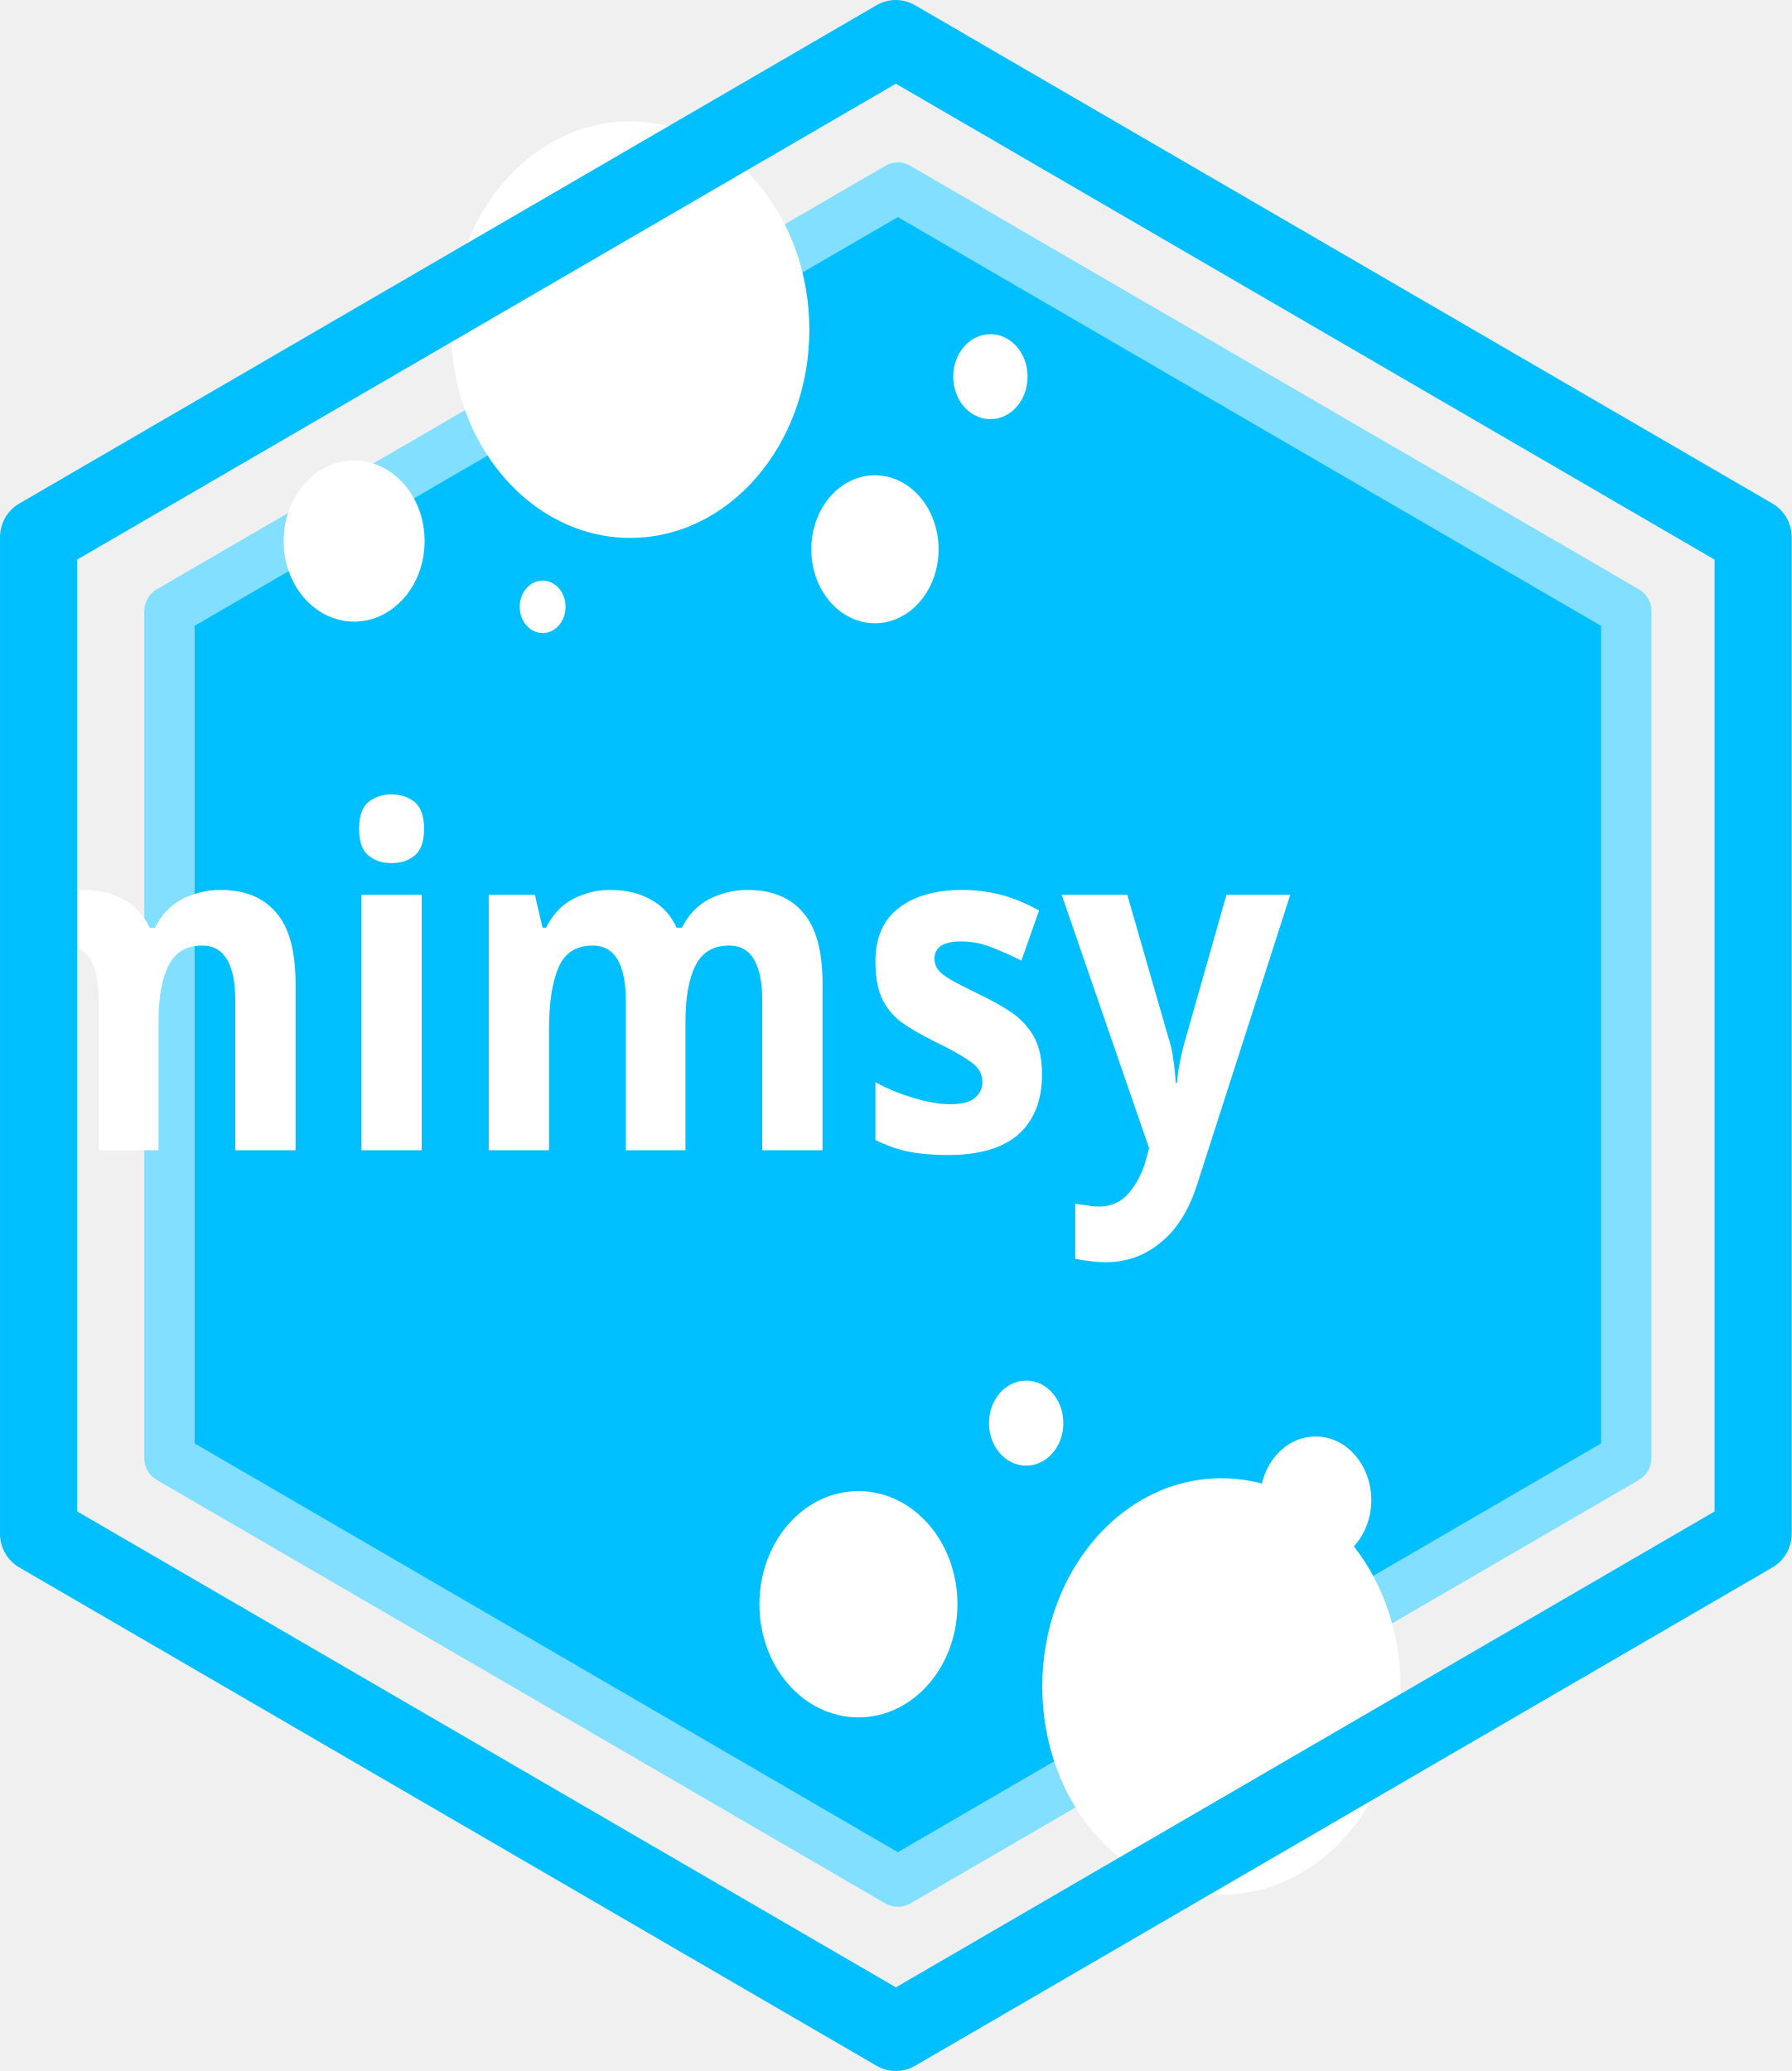
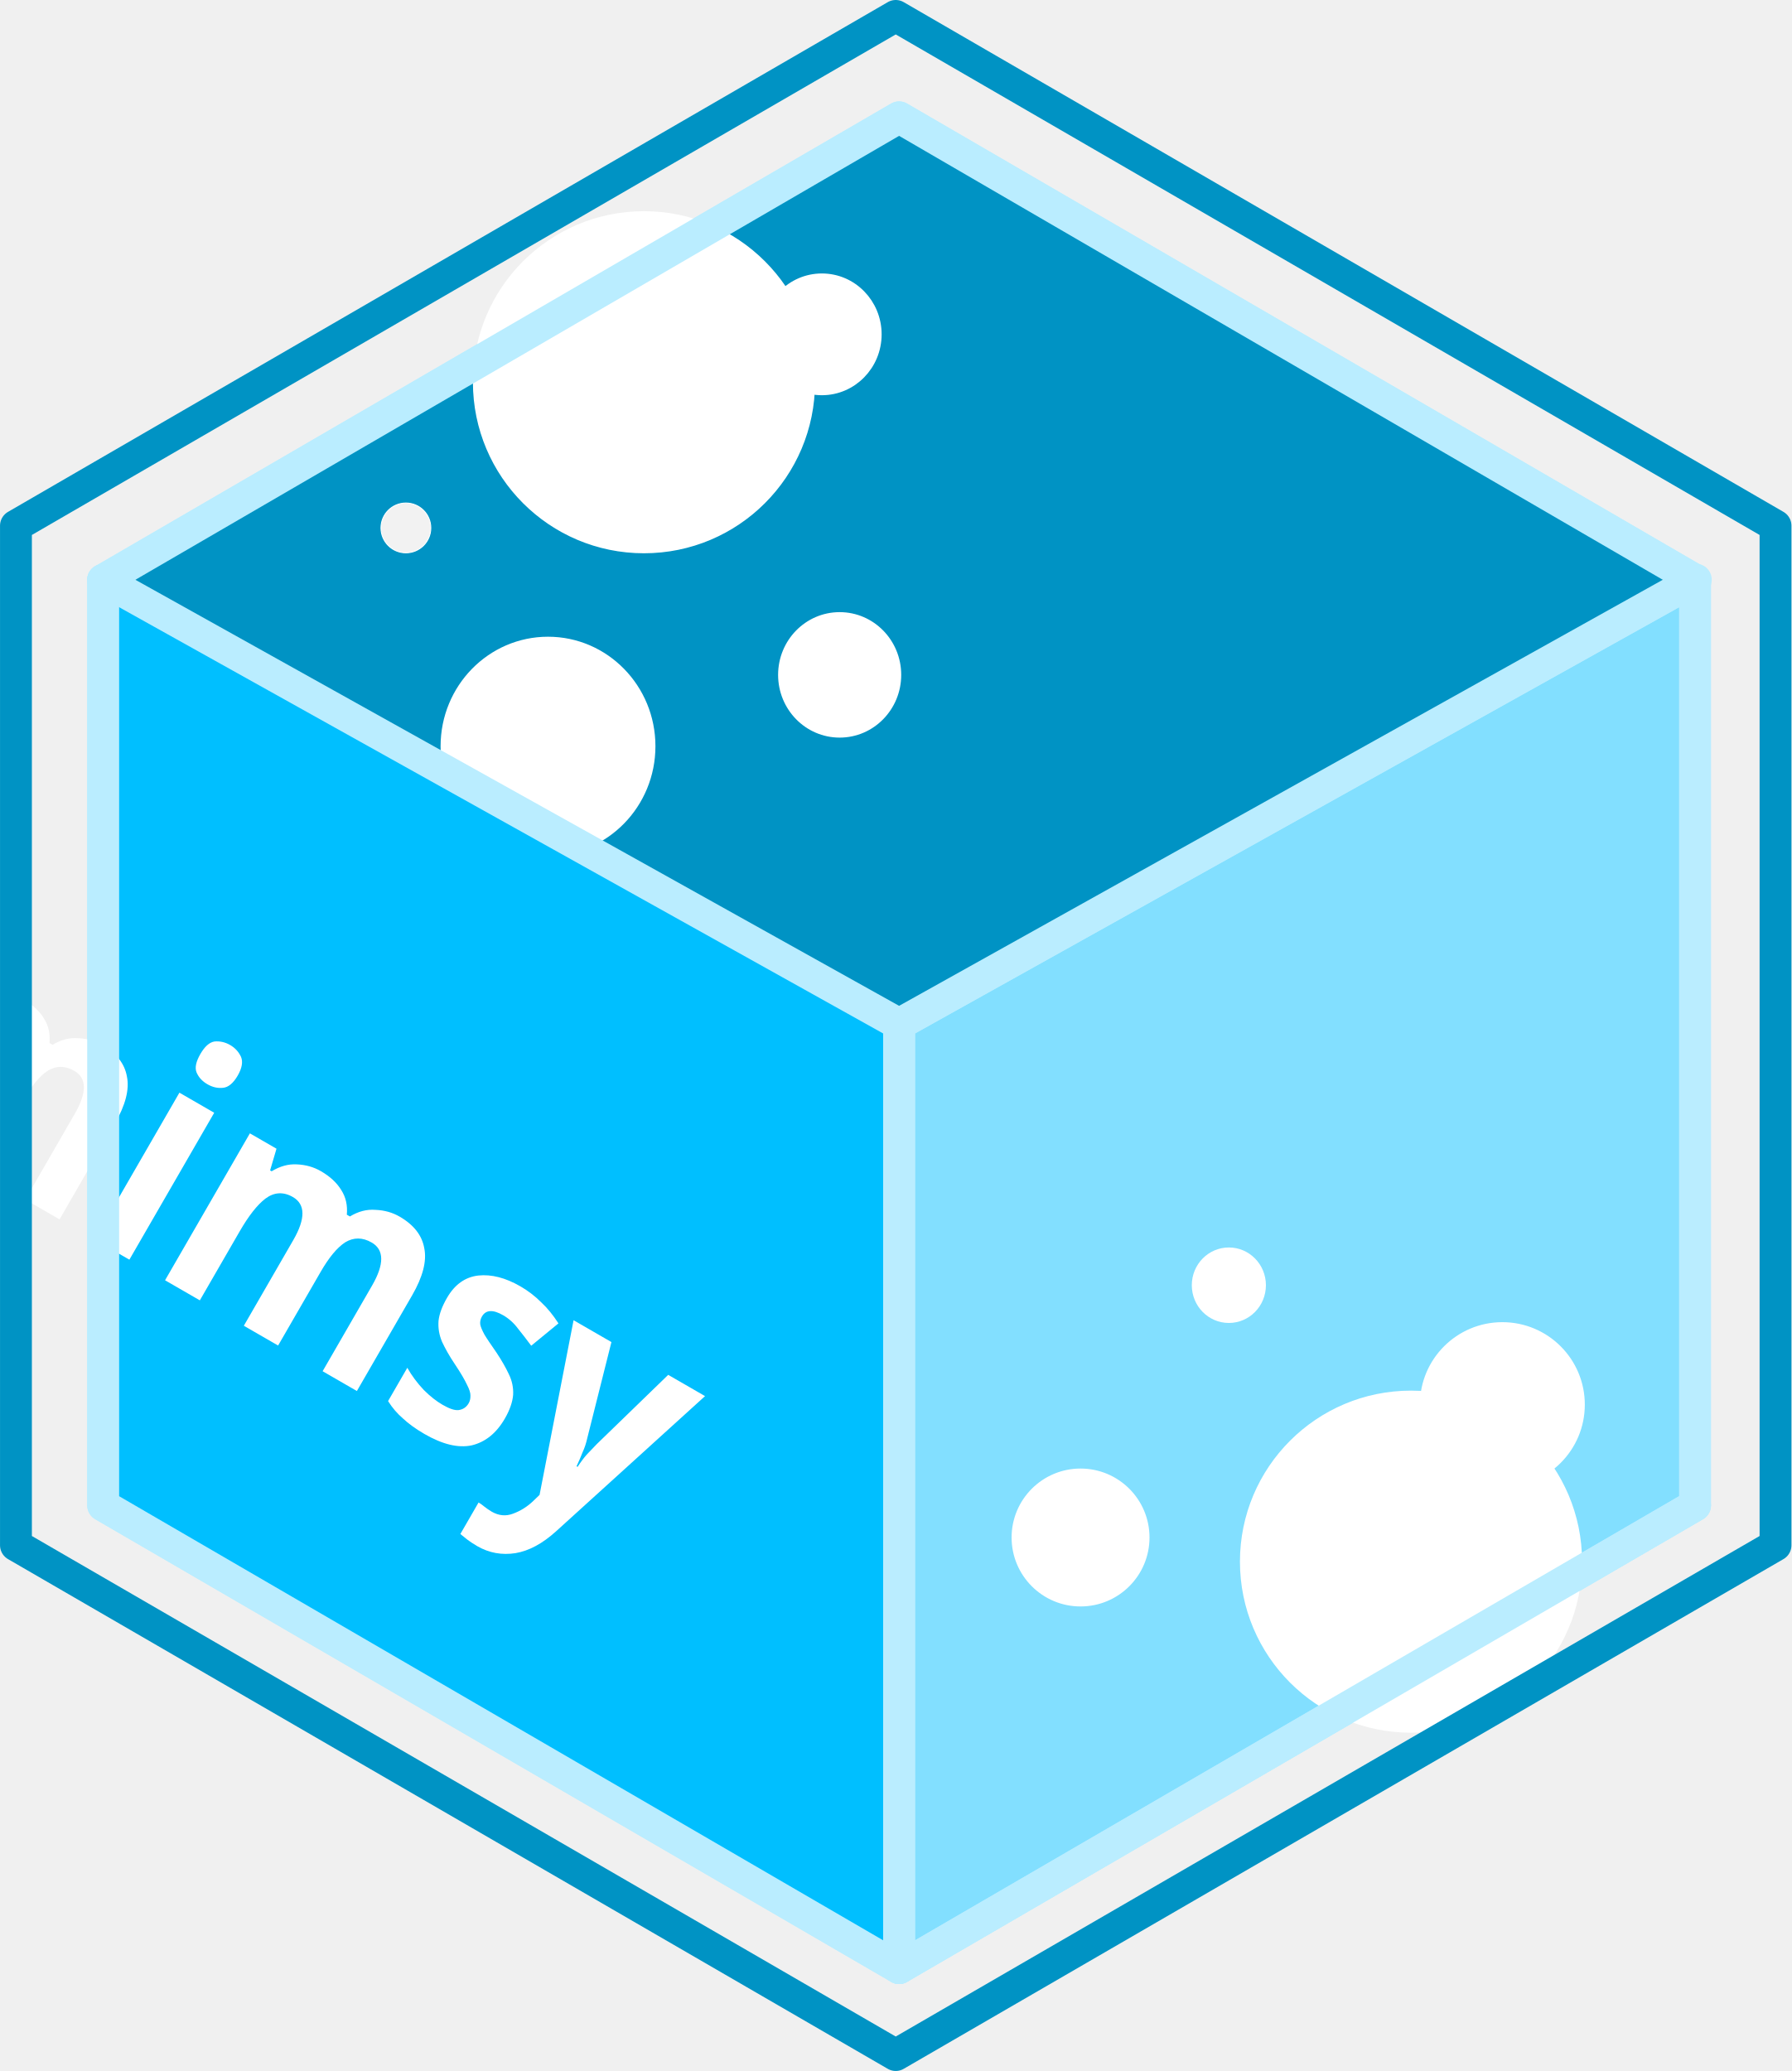
- <svg xmlns="http://www.w3.org/2000/svg" xmlns:ns1="http://www.openswatchbook.org/uri/2009/osb" width="43.945mm" height="50.8mm" viewBox="0 0 43.945 50.8" version="1.1" id="svg8">
+ <svg xmlns="http://www.w3.org/2000/svg" xmlns:ns1="http://www.openswatchbook.org/uri/2009/osb" width="43.944mm" height="50.806mm" viewBox="0 0 43.944 50.806" version="1.1" id="svg8">
  <defs id="defs2">
    <marker orient="auto" refY="0" refX="0" id="DiamondS" style="overflow:visible">
      <path id="path6477" d="M 0,-7.071 -7.071,0 0,7.071 7.071,0 Z" style="fill:#ff0000;fill-opacity:1;fill-rule:evenodd;stroke:#bababa;stroke-width:1pt;stroke-opacity:1" transform="scale(0.2)" />
    </marker>
    <marker orient="auto" refY="0" refX="0" id="marker7008" style="overflow:visible">
      <path id="path7006" d="M -5,-5 V 5 H 5 V -5 Z" style="fill:#ff0000;fill-opacity:1;fill-rule:evenodd;stroke:#bababa;stroke-width:1pt;stroke-opacity:1" transform="scale(0.2)" />
    </marker>
    <marker orient="auto" refY="0" refX="0" id="SquareS" style="overflow:visible">
      <path id="path6468" d="M -5,-5 V 5 H 5 V -5 Z" style="fill:#ff0000;fill-opacity:1;fill-rule:evenodd;stroke:#bababa;stroke-width:1pt;stroke-opacity:1" transform="scale(0.2)" />
    </marker>
    <marker orient="auto" refY="0" refX="0" id="SquareL" style="overflow:visible">
      <path id="path6462" d="M -5,-5 V 5 H 5 V -5 Z" style="fill:#ff0000;fill-opacity:1;fill-rule:evenodd;stroke:#bababa;stroke-width:1pt;stroke-opacity:1" transform="scale(0.8)" />
    </marker>
    <linearGradient id="linearGradient6041" ns1:paint="solid">
      <stop style="stop-color:#ff0000;stop-opacity:1;" offset="0" id="stop6039" />
    </linearGradient>
  </defs>
-   <g id="layer1" transform="translate(-14.62257,-32.34193)" />
-   <g id="layer3" transform="translate(-14.62257,-32.34193)">
-     <path id="path3717-5" d="m 15.811,69.215 10e-7,-29.752 25.766,-14.876 25.766,14.876 0,29.752 -25.766,14.876 z" style="fill:#00bfff;fill-opacity:1;stroke:#82dfff;stroke-width:1.781;stroke-linecap:round;stroke-linejoin:round;stroke-miterlimit:4;stroke-dasharray:none;stroke-opacity:1;paint-order:markers fill stroke" transform="matrix(0.6933714,0,0,0.6981635,7.816079,19.78292)" />
+   <g id="layer1" transform="translate(-14.57837,-32.40294)" style="display:inline">
+     <path id="path3717-5" d="m 15.811,69.215 10e-7,-29.752 25.766,-14.876 25.766,14.876 0,29.752 -25.766,14.876 z" style="display:inline;fill:#00bfff;fill-opacity:1;stroke:#baedff;stroke-width:1.03;stroke-linecap:round;stroke-linejoin:round;stroke-miterlimit:4;stroke-dasharray:none;stroke-opacity:1;paint-order:markers fill stroke" transform="matrix(0.757738,0,0,0.7629749,5.127806,16.52336)" />
+     <path style="display:inline;fill:#82dfff;fill-opacity:1;stroke:#baedff;stroke-width:0.783;stroke-linecap:round;stroke-linejoin:round;stroke-miterlimit:4;stroke-dasharray:none;stroke-opacity:1" d="m 56.157,46.633 -19.524,10.893 -10e-7,23.157 19.524,-11.35 z" id="path7768" />
  </g>
-   <g id="layer2" style="display:inline" transform="translate(-14.62257,-32.34193)">
-     <text xml:space="preserve" style="font-style:normal;font-variant:normal;font-weight:bold;font-stretch:normal;font-size:9.969px;line-height:2.25;font-family:Ebrima;-inkscape-font-specification:'Ebrima Bold';text-align:center;letter-spacing:0.553px;word-spacing:0px;text-anchor:middle;fill:#ffffff;fill-opacity:1;stroke:none;stroke-width:0.249" x="39.437" y="56.158" id="text4547" transform="scale(0.9273391,1.078354)">
-       <tspan id="tspan4545" x="39.5" y="56.158" style="font-style:normal;font-variant:normal;font-weight:bold;font-stretch:normal;font-size:10.634px;line-height:2.25;font-family:Ebrima;-inkscape-font-specification:'Ebrima Bold';text-align:center;letter-spacing:0.126px;text-anchor:middle;fill:#ffffff;fill-opacity:1;stroke-width:0.249">mimsy</tspan>
+   <g id="layer3" transform="translate(-14.57837,-32.40294)" style="display:inline" />
+   <g id="layer2" style="display:inline" transform="translate(-14.57837,-32.40294)">
+     <g id="g7454" style="display:inline;fill:#0093c4;fill-opacity:1;stroke:#0093c4;stroke-width:0.099;stroke-linecap:round;stroke-linejoin:round;stroke-miterlimit:4;stroke-dasharray:none;stroke-opacity:1" transform="matrix(1.070846,0,0,1.070846,-2.608217,-4.283723)">
+       <path id="path7435" d="M 18.779,47.335 36.645,36.949 54.51,47.335 Z" style="fill:#0093c4;fill-opacity:1;stroke:#0093c4;stroke-width:0.099;stroke-linecap:round;stroke-linejoin:round;stroke-miterlimit:4;stroke-dasharray:none;stroke-opacity:1" />
+       <path id="path7435-3" d="M 18.779,47.335 36.645,57.721 54.51,47.335 Z" style="display:inline;fill:#0093c4;fill-opacity:1;stroke:#0093c4;stroke-width:0.099;stroke-linecap:round;stroke-linejoin:round;stroke-miterlimit:4;stroke-dasharray:none;stroke-opacity:1" />
+     </g>
+     <ellipse style="display:inline;fill:#ffffff;fill-opacity:1;stroke:#ffffff;stroke-width:0.339;stroke-linecap:round;stroke-linejoin:round;stroke-miterlimit:4;stroke-dasharray:none;stroke-opacity:1;paint-order:normal" id="path7080-1-9-7-7" cx="34.739" cy="-40.605" rx="1.296" ry="1.324" transform="scale(1,-1)" />
+     <ellipse style="display:inline;fill:#ffffff;fill-opacity:1;stroke:#ffffff;stroke-width:0.138;stroke-linecap:round;stroke-linejoin:round;stroke-miterlimit:4;stroke-dasharray:none;stroke-opacity:1;paint-order:normal" id="path7080-1-9-7-3-1-4-5-6" cx="47.061" cy="73.476" rx="0.493" ry="0.574" />
+     <ellipse style="display:inline;fill:#ffffff;fill-opacity:1;stroke:#ffffff;stroke-width:0.35;stroke-linecap:round;stroke-linejoin:round;stroke-miterlimit:4;stroke-dasharray:none;stroke-opacity:1;paint-order:normal" id="path7080-1-9-7-7-8" cx="35.175" cy="-48.959" rx="1.335" ry="1.364" transform="scale(1,-1)" />
+     <ellipse style="display:inline;fill:#ffffff;fill-opacity:1;stroke:#ffffff;stroke-width:0.21;stroke-linecap:round;stroke-linejoin:round;stroke-miterlimit:4;stroke-dasharray:none;stroke-opacity:1;paint-order:normal" id="path7080-1-9-7-7-8-5" cx="44.722" cy="-63.932" rx="0.804" ry="0.821" transform="scale(1,-1)" />
+     <circle style="display:inline;fill:#f2f2f2;fill-opacity:1;stroke:#ffffff;stroke-width:0.023;stroke-linecap:round;stroke-linejoin:round;stroke-miterlimit:4;stroke-dasharray:none;stroke-dashoffset:0;stroke-opacity:1;paint-order:normal" id="path8060-0-1-9" cx="24.535" cy="45.354" r="0.611" />
+   </g>
+   <g id="layer5" style="display:inline" transform="translate(-14.57837,-32.40294)">
+     <circle style="display:inline;fill:#ffffff;fill-opacity:1;stroke:#ffffff;stroke-width:0.156;stroke-linecap:round;stroke-linejoin:round;stroke-miterlimit:4;stroke-dasharray:none;stroke-dashoffset:0;stroke-opacity:1;paint-order:normal" id="path8060" cx="30.375" cy="41.78" r="4.118" />
+     <circle style="display:inline;fill:#ffffff;fill-opacity:1;stroke:#ffffff;stroke-width:0.156;stroke-linecap:round;stroke-linejoin:round;stroke-miterlimit:4;stroke-dasharray:none;stroke-dashoffset:0;stroke-opacity:1;paint-order:normal" id="path8060-0" cx="49.19" cy="70.714" r="4.118" />
+     <circle style="display:inline;fill:#ffffff;fill-opacity:1;stroke:#ffffff;stroke-width:0.075;stroke-linecap:round;stroke-linejoin:round;stroke-miterlimit:4;stroke-dasharray:none;stroke-dashoffset:0;stroke-opacity:1;paint-order:normal" id="path8060-0-4" cx="51.431" cy="66.861" r="1.985" />
+     <circle style="display:inline;fill:#ffffff;fill-opacity:1;stroke:#ffffff;stroke-width:0.063;stroke-linecap:round;stroke-linejoin:round;stroke-miterlimit:4;stroke-dasharray:none;stroke-dashoffset:0;stroke-opacity:1;paint-order:normal" id="path8060-0-1" cx="41.084" cy="70.121" r="1.66" />
+     <ellipse style="display:inline;fill:#ffffff;fill-opacity:1;stroke:#ffffff;stroke-width:0.61;stroke-linecap:round;stroke-linejoin:round;stroke-miterlimit:4;stroke-dasharray:none;stroke-opacity:1;paint-order:normal" id="path7080-1-9-7-7-0" cx="28.021" cy="-50.709" rx="2.33" ry="2.381" transform="scale(1,-1)" />
+   </g>
+   <g id="layer4" transform="translate(-14.57837,-32.40294)" style="display:inline">
+     <path style="display:inline;fill:#00bfff;fill-opacity:1;stroke:#9addf3;stroke-width:0.265px;stroke-linecap:butt;stroke-linejoin:miter;stroke-opacity:1" d="m 17.109,46.633 -1e-6,22.7 19.524,11.35 10e-7,-23.157 z" id="path7771" />
+     <text xml:space="preserve" style="font-style:normal;font-variant:normal;font-weight:bold;font-stretch:normal;font-size:9.969px;line-height:2.25;font-family:Ebrima;-inkscape-font-specification:'Ebrima Bold';text-align:center;letter-spacing:0.553px;word-spacing:0px;text-anchor:middle;display:inline;fill:#ffffff;fill-opacity:1;stroke:none;stroke-width:0.249" x="61.523" y="42.61" id="text4547" transform="matrix(0.8030992,0.4636695,-0.5391771,0.9338821,0,0)">
+       <tspan id="tspan4545" x="61.523" y="42.61" style="font-style:normal;font-variant:normal;font-weight:bold;font-stretch:normal;font-size:7.056px;line-height:2.25;font-family:Ebrima;-inkscape-font-specification:'Ebrima Bold';text-align:center;letter-spacing:0px;text-anchor:middle;fill:#ffffff;fill-opacity:1;stroke-width:0.249">mimsy</tspan>
    </text>
-     <ellipse style="fill:#ffffff;fill-opacity:1;stroke:none;stroke-width:1.352;stroke-linecap:round;stroke-linejoin:round;stroke-miterlimit:4;stroke-dasharray:none;stroke-opacity:1;paint-order:normal" id="path7178" cx="30.08" cy="40.428" rx="4.393" ry="5.108" />
-     <ellipse style="fill:#ffffff;fill-opacity:1;stroke:#ffffff;stroke-width:0.224;stroke-linecap:round;stroke-linejoin:round;stroke-miterlimit:4;stroke-dasharray:none;stroke-opacity:1;paint-order:normal" id="path7080-1-9-7-3" cx="39.791" cy="67.25" rx="0.8" ry="0.931" />
-     <ellipse style="display:inline;fill:#ffffff;fill-opacity:1;stroke:none;stroke-width:0.48;stroke-linecap:round;stroke-linejoin:round;stroke-miterlimit:4;stroke-dasharray:none;stroke-opacity:1;paint-order:normal" id="path7178-2" cx="36.082" cy="45.815" rx="1.561" ry="1.815" />
-     <ellipse style="display:inline;fill:#ffffff;fill-opacity:1;stroke:none;stroke-width:1.352;stroke-linecap:round;stroke-linejoin:round;stroke-miterlimit:4;stroke-dasharray:none;stroke-opacity:1;paint-order:normal" id="path7178-7" cx="44.579" cy="73.71" rx="4.393" ry="5.108" />
-     <ellipse style="display:inline;fill:#ffffff;fill-opacity:1;stroke:#ffffff;stroke-width:0.335;stroke-linecap:round;stroke-linejoin:round;stroke-miterlimit:4;stroke-dasharray:none;stroke-opacity:1;paint-order:normal" id="path7080-1-9-7-7" cx="46.891" cy="69.139" rx="1.198" ry="1.394" />
-     <ellipse style="display:inline;fill:#ffffff;fill-opacity:1;stroke:#ffffff;stroke-width:0.224;stroke-linecap:round;stroke-linejoin:round;stroke-miterlimit:4;stroke-dasharray:none;stroke-opacity:1;paint-order:normal" id="path7080-1-9-7-3-1" cx="38.914" cy="41.581" rx="0.8" ry="0.931" />
-     <ellipse style="display:inline;fill:#ffffff;fill-opacity:1;stroke:#ffffff;stroke-width:0.424;stroke-linecap:round;stroke-linejoin:round;stroke-miterlimit:4;stroke-dasharray:none;stroke-opacity:1;paint-order:normal" id="path7080-1-9-7-3-1-8" cx="23.308" cy="45.614" rx="1.517" ry="1.764" />
-     <ellipse style="display:inline;fill:#ffffff;fill-opacity:1;stroke:#ffffff;stroke-width:0.138;stroke-linecap:round;stroke-linejoin:round;stroke-miterlimit:4;stroke-dasharray:none;stroke-opacity:1;paint-order:normal" id="path7080-1-9-7-3-1-4" cx="27.932" cy="47.227" rx="0.493" ry="0.574" />
+     <path style="display:inline;fill:none;stroke:#baedff;stroke-width:0.783;stroke-linecap:round;stroke-linejoin:round;stroke-miterlimit:4;stroke-dasharray:none;stroke-opacity:1" d="m 36.633,57.526 -10e-7,23.157" id="path7493" />
+     <path style="display:inline;fill:none;stroke:#baedff;stroke-width:0.783;stroke-linecap:round;stroke-linejoin:round;stroke-miterlimit:4;stroke-dasharray:none;stroke-opacity:1" d="M 36.633,80.683 56.157,69.333" id="path7497" />
+     <path id="path3717-5-7" d="m 15.811,69.215 10e-7,-29.752 25.766,-14.876 25.766,14.876 0,29.752 -25.766,14.876 z" style="display:inline;fill:none;fill-opacity:1;stroke:#0093c4;stroke-width:0.933;stroke-linecap:round;stroke-linejoin:round;stroke-miterlimit:4;stroke-dasharray:none;stroke-opacity:1;paint-order:markers fill stroke" transform="matrix(-0.8375763,0,0,0.8406327,71.37445,12.12639)" />
+     <path style="display:inline;fill:none;stroke:#baedff;stroke-width:0.783;stroke-linecap:round;stroke-linejoin:round;stroke-miterlimit:4;stroke-dasharray:none;stroke-opacity:1" d="M 17.109,46.633 36.633,35.283 56.157,46.633" id="path7762" />
+     <path style="fill:none;stroke:#baedff;stroke-width:0.783;stroke-linecap:round;stroke-linejoin:round;stroke-miterlimit:4;stroke-dasharray:none;stroke-opacity:1" d="m 17.109,46.633 -1e-6,22.7 19.524,11.35" id="path7773" />
+     <path style="color:#000000;font-style:normal;font-variant:normal;font-weight:normal;font-stretch:normal;font-size:medium;line-height:normal;font-family:sans-serif;font-variant-ligatures:normal;font-variant-position:normal;font-variant-caps:normal;font-variant-numeric:normal;font-variant-alternates:normal;font-feature-settings:normal;text-indent:0;text-align:start;text-decoration:none;text-decoration-line:none;text-decoration-style:solid;text-decoration-color:#000000;letter-spacing:normal;word-spacing:normal;text-transform:none;writing-mode:lr-tb;direction:ltr;text-orientation:mixed;dominant-baseline:auto;baseline-shift:baseline;text-anchor:start;white-space:normal;shape-padding:0;clip-rule:nonzero;display:inline;overflow:visible;visibility:visible;opacity:1;isolation:auto;mix-blend-mode:normal;color-interpolation:sRGB;color-interpolation-filters:linearRGB;solid-color:#000000;solid-opacity:1;vector-effect:none;fill:#baedff;fill-opacity:1;fill-rule:nonzero;stroke:none;stroke-width:0.783;stroke-linecap:round;stroke-linejoin:round;stroke-miterlimit:4;stroke-dasharray:none;stroke-dashoffset:0;stroke-opacity:1;color-rendering:auto;image-rendering:auto;shape-rendering:auto;text-rendering:auto;enable-background:accumulate" d="m 17.113,46.238 a 0.392,0.392 0 0 0 -0.195,0.736 l 19.523,10.893 a 0.392,0.392 0 0 0 0.383,0 L 56.348,46.975 A 0.392,0.392 0 1 0 55.967,46.291 L 36.633,57.078 17.299,46.291 a 0.392,0.392 0 0 0 -0.186,-0.053 z" id="path7476" />
  </g>
-   <g id="layer4" transform="translate(-14.62257,-32.34193)">
-     <path style="color:#000000;font-style:normal;font-variant:normal;font-weight:normal;font-stretch:normal;font-size:medium;line-height:normal;font-family:sans-serif;font-variant-ligatures:normal;font-variant-position:normal;font-variant-caps:normal;font-variant-numeric:normal;font-variant-alternates:normal;font-feature-settings:normal;text-indent:0;text-align:start;text-decoration:none;text-decoration-line:none;text-decoration-style:solid;text-decoration-color:#000000;letter-spacing:normal;word-spacing:normal;text-transform:none;writing-mode:lr-tb;direction:ltr;text-orientation:mixed;dominant-baseline:auto;baseline-shift:baseline;text-anchor:start;white-space:normal;shape-padding:0;clip-rule:nonzero;display:inline;overflow:visible;visibility:visible;opacity:1;isolation:auto;mix-blend-mode:normal;color-interpolation:sRGB;color-interpolation-filters:linearRGB;solid-color:#000000;solid-opacity:1;vector-effect:none;fill:#00bfff;fill-opacity:1;fill-rule:nonzero;stroke:none;stroke-width:1.898;stroke-linecap:round;stroke-linejoin:round;stroke-miterlimit:4;stroke-dasharray:none;stroke-dashoffset:0;stroke-opacity:1;paint-order:normal;color-rendering:auto;image-rendering:auto;shape-rendering:auto;text-rendering:auto;enable-background:accumulate" d="m 36.618,32.342 a 0.946,0.953 0 0 0 -0.496,0.128 L 15.096,44.693 a 0.946,0.953 0 0 0 -0.473,0.825 V 69.965 a 0.946,0.953 0 0 0 0.473,0.825 l 21.026,12.224 a 0.946,0.953 0 0 0 0.945,0 L 58.095,70.79 A 0.946,0.953 0 0 0 58.567,69.965 V 45.518 a 0.946,0.953 0 0 0 -0.472,-0.825 L 37.067,32.471 a 0.946,0.953 0 0 0 -0.449,-0.128 z m -0.022,2.053 20.08,11.674 V 69.417 L 36.596,81.09 16.514,69.415 V 46.069 Z" id="path3717" />
-     <ellipse style="display:inline;fill:#ffffff;fill-opacity:1;stroke:#ffffff;stroke-width:0.595;stroke-linecap:round;stroke-linejoin:round;stroke-miterlimit:4;stroke-dasharray:none;stroke-opacity:1;paint-order:normal" id="path7080-1-9-7-3-19" cx="35.677" cy="71.693" rx="2.131" ry="2.478" />
-   </g>
-   <g id="layer5" transform="translate(-14.62257,-32.34193)" />
</svg>
